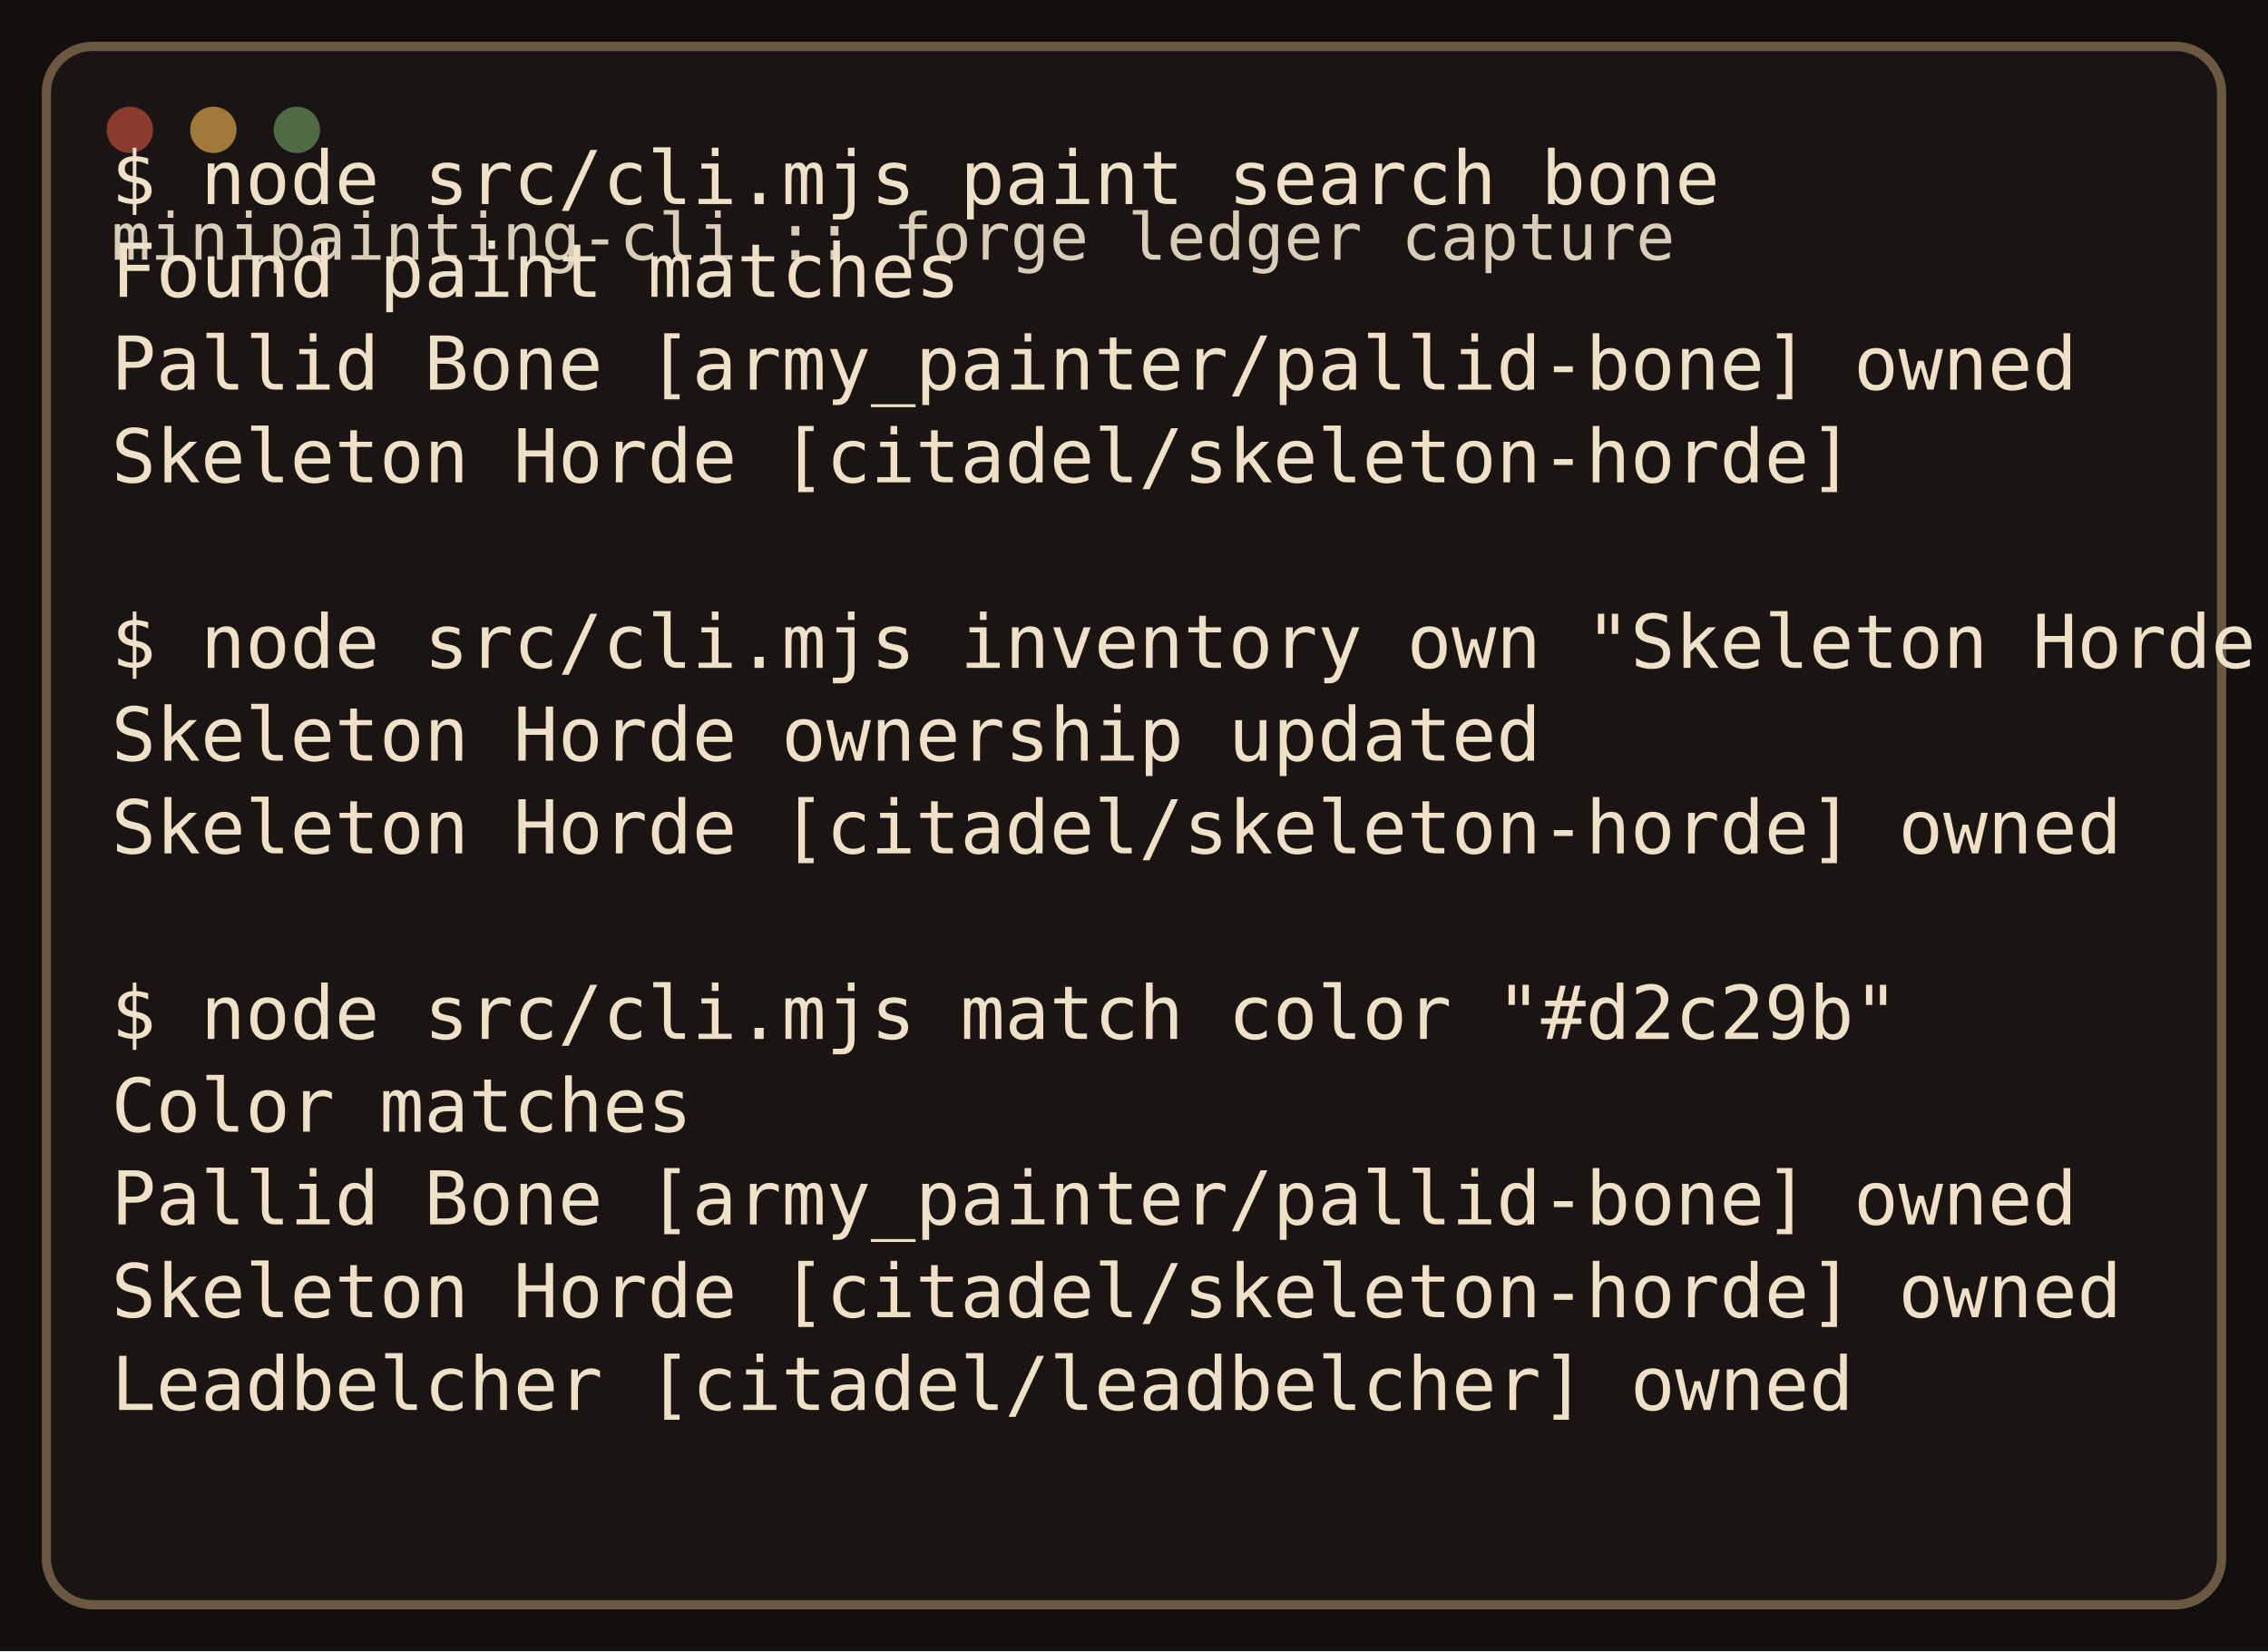
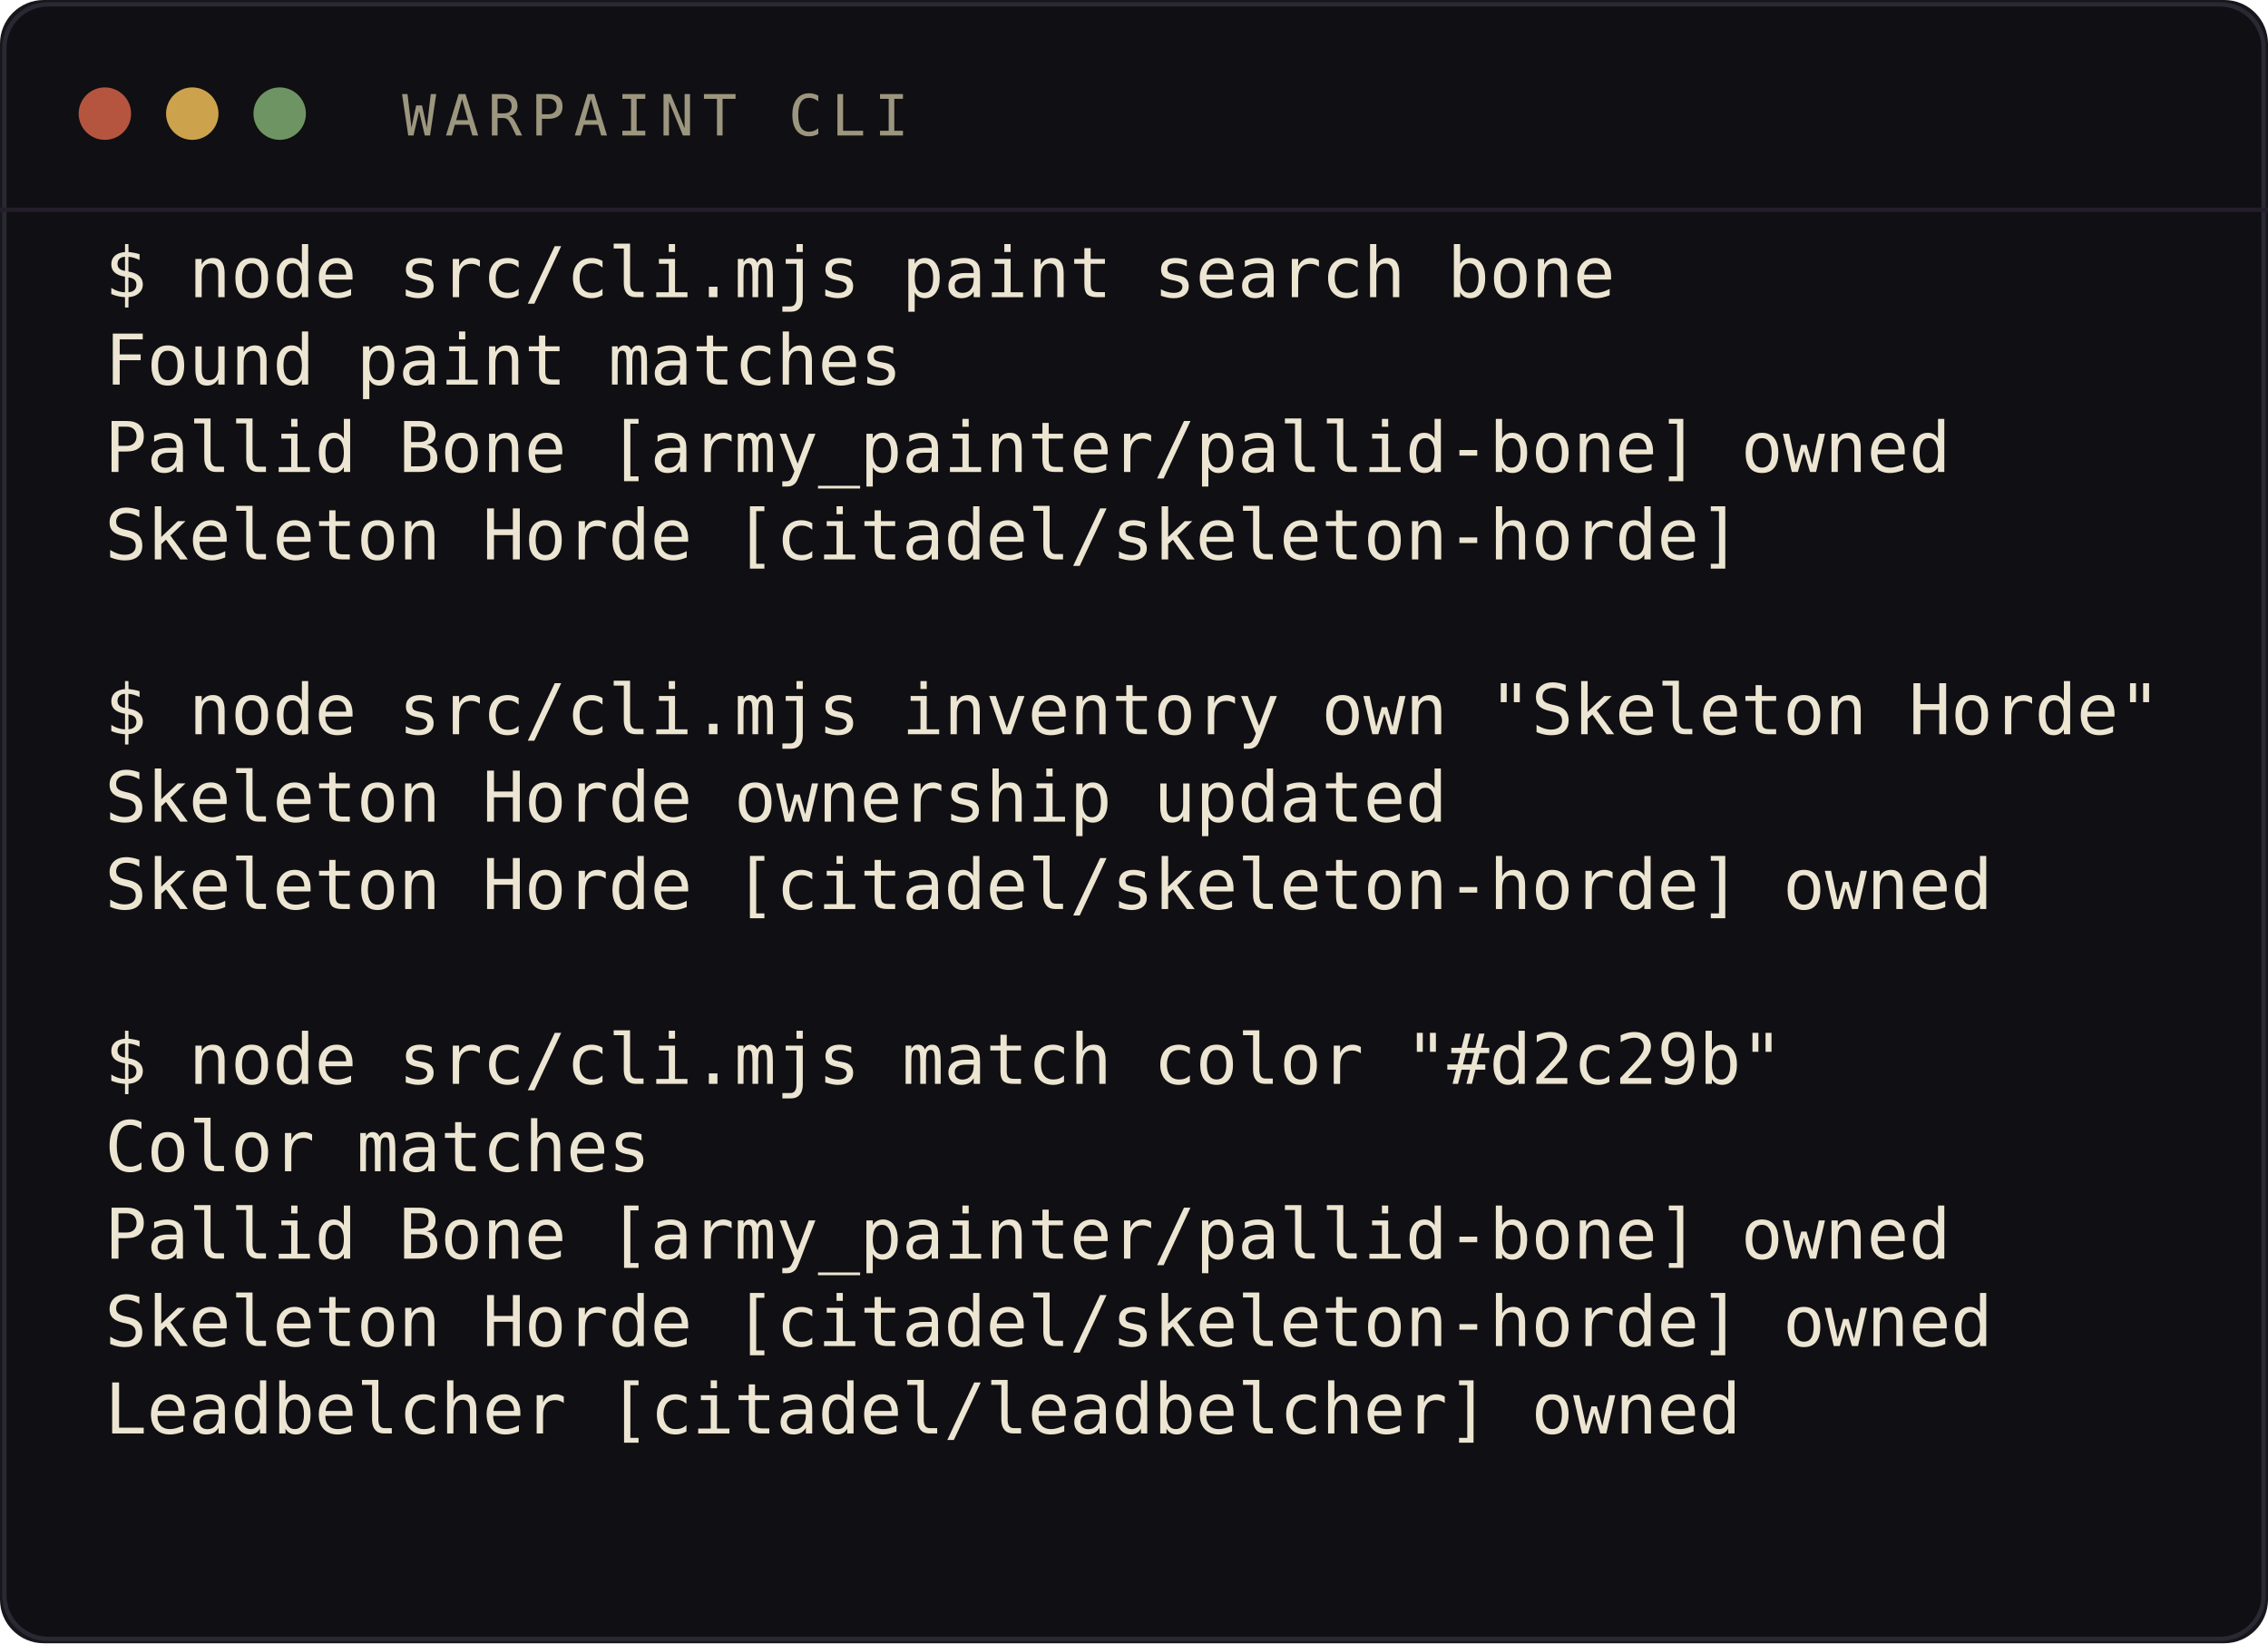
- <svg xmlns="http://www.w3.org/2000/svg" width="489" height="356" viewBox="0 0 489 356">
-   <rect width="100%" height="100%" fill="#120f0d" />
-   <rect x="10" y="10" width="469" height="336" rx="10" fill="#1a1512" stroke="#6a5842" stroke-width="2" />
-   <circle cx="28" cy="28" r="5" fill="#8a3b2e" />
-   <circle cx="46" cy="28" r="5" fill="#a17a39" />
-   <circle cx="64" cy="28" r="5" fill="#4f6b45" />
-   <text x="24" y="56" fill="#d9ccb8" font-family="Menlo, Consolas, monospace" font-size="14">minipainting-cli :: forge ledger capture</text>
-   <g fill="#efe0c8" font-family="Menlo, Consolas, monospace" font-size="16" xml:space="preserve">
-     <text x="24" y="44">$ node src/cli.mjs paint search bone</text>
-     <text x="24" y="64">Found paint matches</text>
-     <text x="24" y="84">Pallid Bone [army_painter/pallid-bone] owned</text>
-     <text x="24" y="104">Skeleton Horde [citadel/skeleton-horde]</text>
-     <text x="24" y="124" />
-     <text x="24" y="144">$ node src/cli.mjs inventory own "Skeleton Horde"</text>
-     <text x="24" y="164">Skeleton Horde ownership updated</text>
-     <text x="24" y="184">Skeleton Horde [citadel/skeleton-horde] owned</text>
-     <text x="24" y="204" />
-     <text x="24" y="224">$ node src/cli.mjs match color "#d2c29b"</text>
-     <text x="24" y="244">Color matches</text>
-     <text x="24" y="264">Pallid Bone [army_painter/pallid-bone] owned</text>
-     <text x="24" y="284">Skeleton Horde [citadel/skeleton-horde] owned</text>
-     <text x="24" y="304">Leadbelcher [citadel/leadbelcher] owned</text>
+ <svg xmlns="http://www.w3.org/2000/svg" width="519" height="376" viewBox="0 0 519 376" font-family="ui-monospace, Menlo, Consolas, monospace" font-size="16">
+   <rect width="100%" height="100%" rx="10" fill="#17161b" />
+   <rect x="1" y="1" width="517" height="374" rx="10" fill="#100f13" stroke="#2a2833" stroke-width="1" />
+   <circle cx="24" cy="26" r="6" fill="#b6553f" />
+   <circle cx="44" cy="26" r="6" fill="#cca24c" />
+   <circle cx="64" cy="26" r="6" fill="#6f9463" />
+   <text x="92" y="31" fill="#9d967f" font-size="13" style="letter-spacing:2px">WARPAINT CLI</text>
+   <line x1="0" y1="48" x2="519" y2="48" stroke="#221f2a" stroke-width="1" />
+   <g xml:space="preserve">
+     <text x="28.8" y="68" text-anchor="middle" fill="#ece5d2">$</text>
+     <text x="48.0" y="68" text-anchor="middle" fill="#ece5d2">n</text>
+     <text x="57.6" y="68" text-anchor="middle" fill="#ece5d2">o</text>
+     <text x="67.2" y="68" text-anchor="middle" fill="#ece5d2">d</text>
+     <text x="76.8" y="68" text-anchor="middle" fill="#ece5d2">e</text>
+     <text x="96.0" y="68" text-anchor="middle" fill="#ece5d2">s</text>
+     <text x="105.6" y="68" text-anchor="middle" fill="#ece5d2">r</text>
+     <text x="115.2" y="68" text-anchor="middle" fill="#ece5d2">c</text>
+     <text x="124.8" y="68" text-anchor="middle" fill="#ece5d2">/</text>
+     <text x="134.4" y="68" text-anchor="middle" fill="#ece5d2">c</text>
+     <text x="144.0" y="68" text-anchor="middle" fill="#ece5d2">l</text>
+     <text x="153.6" y="68" text-anchor="middle" fill="#ece5d2">i</text>
+     <text x="163.2" y="68" text-anchor="middle" fill="#ece5d2">.</text>
+     <text x="172.8" y="68" text-anchor="middle" fill="#ece5d2">m</text>
+     <text x="182.4" y="68" text-anchor="middle" fill="#ece5d2">j</text>
+     <text x="192.0" y="68" text-anchor="middle" fill="#ece5d2">s</text>
+     <text x="211.2" y="68" text-anchor="middle" fill="#ece5d2">p</text>
+     <text x="220.8" y="68" text-anchor="middle" fill="#ece5d2">a</text>
+     <text x="230.4" y="68" text-anchor="middle" fill="#ece5d2">i</text>
+     <text x="240.0" y="68" text-anchor="middle" fill="#ece5d2">n</text>
+     <text x="249.6" y="68" text-anchor="middle" fill="#ece5d2">t</text>
+     <text x="268.8" y="68" text-anchor="middle" fill="#ece5d2">s</text>
+     <text x="278.4" y="68" text-anchor="middle" fill="#ece5d2">e</text>
+     <text x="288.0" y="68" text-anchor="middle" fill="#ece5d2">a</text>
+     <text x="297.6" y="68" text-anchor="middle" fill="#ece5d2">r</text>
+     <text x="307.2" y="68" text-anchor="middle" fill="#ece5d2">c</text>
+     <text x="316.8" y="68" text-anchor="middle" fill="#ece5d2">h</text>
+     <text x="336.0" y="68" text-anchor="middle" fill="#ece5d2">b</text>
+     <text x="345.6" y="68" text-anchor="middle" fill="#ece5d2">o</text>
+     <text x="355.2" y="68" text-anchor="middle" fill="#ece5d2">n</text>
+     <text x="364.8" y="68" text-anchor="middle" fill="#ece5d2">e</text>
+     <text x="28.8" y="88" text-anchor="middle" fill="#ece5d2">F</text>
+     <text x="38.4" y="88" text-anchor="middle" fill="#ece5d2">o</text>
+     <text x="48.0" y="88" text-anchor="middle" fill="#ece5d2">u</text>
+     <text x="57.6" y="88" text-anchor="middle" fill="#ece5d2">n</text>
+     <text x="67.2" y="88" text-anchor="middle" fill="#ece5d2">d</text>
+     <text x="86.4" y="88" text-anchor="middle" fill="#ece5d2">p</text>
+     <text x="96.0" y="88" text-anchor="middle" fill="#ece5d2">a</text>
+     <text x="105.6" y="88" text-anchor="middle" fill="#ece5d2">i</text>
+     <text x="115.2" y="88" text-anchor="middle" fill="#ece5d2">n</text>
+     <text x="124.8" y="88" text-anchor="middle" fill="#ece5d2">t</text>
+     <text x="144.0" y="88" text-anchor="middle" fill="#ece5d2">m</text>
+     <text x="153.6" y="88" text-anchor="middle" fill="#ece5d2">a</text>
+     <text x="163.2" y="88" text-anchor="middle" fill="#ece5d2">t</text>
+     <text x="172.8" y="88" text-anchor="middle" fill="#ece5d2">c</text>
+     <text x="182.4" y="88" text-anchor="middle" fill="#ece5d2">h</text>
+     <text x="192.0" y="88" text-anchor="middle" fill="#ece5d2">e</text>
+     <text x="201.6" y="88" text-anchor="middle" fill="#ece5d2">s</text>
+     <text x="28.8" y="108" text-anchor="middle" fill="#ece5d2">P</text>
+     <text x="38.4" y="108" text-anchor="middle" fill="#ece5d2">a</text>
+     <text x="48.0" y="108" text-anchor="middle" fill="#ece5d2">l</text>
+     <text x="57.6" y="108" text-anchor="middle" fill="#ece5d2">l</text>
+     <text x="67.2" y="108" text-anchor="middle" fill="#ece5d2">i</text>
+     <text x="76.8" y="108" text-anchor="middle" fill="#ece5d2">d</text>
+     <text x="96.0" y="108" text-anchor="middle" fill="#ece5d2">B</text>
+     <text x="105.6" y="108" text-anchor="middle" fill="#ece5d2">o</text>
+     <text x="115.2" y="108" text-anchor="middle" fill="#ece5d2">n</text>
+     <text x="124.8" y="108" text-anchor="middle" fill="#ece5d2">e</text>
+     <text x="144.0" y="108" text-anchor="middle" fill="#ece5d2">[</text>
+     <text x="153.6" y="108" text-anchor="middle" fill="#ece5d2">a</text>
+     <text x="163.2" y="108" text-anchor="middle" fill="#ece5d2">r</text>
+     <text x="172.8" y="108" text-anchor="middle" fill="#ece5d2">m</text>
+     <text x="182.4" y="108" text-anchor="middle" fill="#ece5d2">y</text>
+     <text x="192.0" y="108" text-anchor="middle" fill="#ece5d2">_</text>
+     <text x="201.6" y="108" text-anchor="middle" fill="#ece5d2">p</text>
+     <text x="211.2" y="108" text-anchor="middle" fill="#ece5d2">a</text>
+     <text x="220.8" y="108" text-anchor="middle" fill="#ece5d2">i</text>
+     <text x="230.4" y="108" text-anchor="middle" fill="#ece5d2">n</text>
+     <text x="240.0" y="108" text-anchor="middle" fill="#ece5d2">t</text>
+     <text x="249.6" y="108" text-anchor="middle" fill="#ece5d2">e</text>
+     <text x="259.2" y="108" text-anchor="middle" fill="#ece5d2">r</text>
+     <text x="268.8" y="108" text-anchor="middle" fill="#ece5d2">/</text>
+     <text x="278.4" y="108" text-anchor="middle" fill="#ece5d2">p</text>
+     <text x="288.0" y="108" text-anchor="middle" fill="#ece5d2">a</text>
+     <text x="297.6" y="108" text-anchor="middle" fill="#ece5d2">l</text>
+     <text x="307.2" y="108" text-anchor="middle" fill="#ece5d2">l</text>
+     <text x="316.8" y="108" text-anchor="middle" fill="#ece5d2">i</text>
+     <text x="326.4" y="108" text-anchor="middle" fill="#ece5d2">d</text>
+     <text x="336.0" y="108" text-anchor="middle" fill="#ece5d2">-</text>
+     <text x="345.6" y="108" text-anchor="middle" fill="#ece5d2">b</text>
+     <text x="355.2" y="108" text-anchor="middle" fill="#ece5d2">o</text>
+     <text x="364.8" y="108" text-anchor="middle" fill="#ece5d2">n</text>
+     <text x="374.4" y="108" text-anchor="middle" fill="#ece5d2">e</text>
+     <text x="384.0" y="108" text-anchor="middle" fill="#ece5d2">]</text>
+     <text x="403.2" y="108" text-anchor="middle" fill="#ece5d2">o</text>
+     <text x="412.8" y="108" text-anchor="middle" fill="#ece5d2">w</text>
+     <text x="422.4" y="108" text-anchor="middle" fill="#ece5d2">n</text>
+     <text x="432.0" y="108" text-anchor="middle" fill="#ece5d2">e</text>
+     <text x="441.6" y="108" text-anchor="middle" fill="#ece5d2">d</text>
+     <text x="28.8" y="128" text-anchor="middle" fill="#ece5d2">S</text>
+     <text x="38.4" y="128" text-anchor="middle" fill="#ece5d2">k</text>
+     <text x="48.0" y="128" text-anchor="middle" fill="#ece5d2">e</text>
+     <text x="57.6" y="128" text-anchor="middle" fill="#ece5d2">l</text>
+     <text x="67.2" y="128" text-anchor="middle" fill="#ece5d2">e</text>
+     <text x="76.8" y="128" text-anchor="middle" fill="#ece5d2">t</text>
+     <text x="86.4" y="128" text-anchor="middle" fill="#ece5d2">o</text>
+     <text x="96.0" y="128" text-anchor="middle" fill="#ece5d2">n</text>
+     <text x="115.2" y="128" text-anchor="middle" fill="#ece5d2">H</text>
+     <text x="124.8" y="128" text-anchor="middle" fill="#ece5d2">o</text>
+     <text x="134.4" y="128" text-anchor="middle" fill="#ece5d2">r</text>
+     <text x="144.0" y="128" text-anchor="middle" fill="#ece5d2">d</text>
+     <text x="153.6" y="128" text-anchor="middle" fill="#ece5d2">e</text>
+     <text x="172.8" y="128" text-anchor="middle" fill="#ece5d2">[</text>
+     <text x="182.4" y="128" text-anchor="middle" fill="#ece5d2">c</text>
+     <text x="192.0" y="128" text-anchor="middle" fill="#ece5d2">i</text>
+     <text x="201.6" y="128" text-anchor="middle" fill="#ece5d2">t</text>
+     <text x="211.2" y="128" text-anchor="middle" fill="#ece5d2">a</text>
+     <text x="220.8" y="128" text-anchor="middle" fill="#ece5d2">d</text>
+     <text x="230.4" y="128" text-anchor="middle" fill="#ece5d2">e</text>
+     <text x="240.0" y="128" text-anchor="middle" fill="#ece5d2">l</text>
+     <text x="249.6" y="128" text-anchor="middle" fill="#ece5d2">/</text>
+     <text x="259.2" y="128" text-anchor="middle" fill="#ece5d2">s</text>
+     <text x="268.8" y="128" text-anchor="middle" fill="#ece5d2">k</text>
+     <text x="278.4" y="128" text-anchor="middle" fill="#ece5d2">e</text>
+     <text x="288.0" y="128" text-anchor="middle" fill="#ece5d2">l</text>
+     <text x="297.6" y="128" text-anchor="middle" fill="#ece5d2">e</text>
+     <text x="307.2" y="128" text-anchor="middle" fill="#ece5d2">t</text>
+     <text x="316.8" y="128" text-anchor="middle" fill="#ece5d2">o</text>
+     <text x="326.4" y="128" text-anchor="middle" fill="#ece5d2">n</text>
+     <text x="336.0" y="128" text-anchor="middle" fill="#ece5d2">-</text>
+     <text x="345.6" y="128" text-anchor="middle" fill="#ece5d2">h</text>
+     <text x="355.2" y="128" text-anchor="middle" fill="#ece5d2">o</text>
+     <text x="364.8" y="128" text-anchor="middle" fill="#ece5d2">r</text>
+     <text x="374.4" y="128" text-anchor="middle" fill="#ece5d2">d</text>
+     <text x="384.0" y="128" text-anchor="middle" fill="#ece5d2">e</text>
+     <text x="393.6" y="128" text-anchor="middle" fill="#ece5d2">]</text>
+     <text x="28.8" y="168" text-anchor="middle" fill="#ece5d2">$</text>
+     <text x="48.0" y="168" text-anchor="middle" fill="#ece5d2">n</text>
+     <text x="57.6" y="168" text-anchor="middle" fill="#ece5d2">o</text>
+     <text x="67.2" y="168" text-anchor="middle" fill="#ece5d2">d</text>
+     <text x="76.8" y="168" text-anchor="middle" fill="#ece5d2">e</text>
+     <text x="96.0" y="168" text-anchor="middle" fill="#ece5d2">s</text>
+     <text x="105.6" y="168" text-anchor="middle" fill="#ece5d2">r</text>
+     <text x="115.2" y="168" text-anchor="middle" fill="#ece5d2">c</text>
+     <text x="124.8" y="168" text-anchor="middle" fill="#ece5d2">/</text>
+     <text x="134.4" y="168" text-anchor="middle" fill="#ece5d2">c</text>
+     <text x="144.0" y="168" text-anchor="middle" fill="#ece5d2">l</text>
+     <text x="153.6" y="168" text-anchor="middle" fill="#ece5d2">i</text>
+     <text x="163.2" y="168" text-anchor="middle" fill="#ece5d2">.</text>
+     <text x="172.8" y="168" text-anchor="middle" fill="#ece5d2">m</text>
+     <text x="182.4" y="168" text-anchor="middle" fill="#ece5d2">j</text>
+     <text x="192.0" y="168" text-anchor="middle" fill="#ece5d2">s</text>
+     <text x="211.2" y="168" text-anchor="middle" fill="#ece5d2">i</text>
+     <text x="220.8" y="168" text-anchor="middle" fill="#ece5d2">n</text>
+     <text x="230.4" y="168" text-anchor="middle" fill="#ece5d2">v</text>
+     <text x="240.0" y="168" text-anchor="middle" fill="#ece5d2">e</text>
+     <text x="249.6" y="168" text-anchor="middle" fill="#ece5d2">n</text>
+     <text x="259.2" y="168" text-anchor="middle" fill="#ece5d2">t</text>
+     <text x="268.8" y="168" text-anchor="middle" fill="#ece5d2">o</text>
+     <text x="278.4" y="168" text-anchor="middle" fill="#ece5d2">r</text>
+     <text x="288.0" y="168" text-anchor="middle" fill="#ece5d2">y</text>
+     <text x="307.2" y="168" text-anchor="middle" fill="#ece5d2">o</text>
+     <text x="316.8" y="168" text-anchor="middle" fill="#ece5d2">w</text>
+     <text x="326.4" y="168" text-anchor="middle" fill="#ece5d2">n</text>
+     <text x="345.6" y="168" text-anchor="middle" fill="#ece5d2">"</text>
+     <text x="355.2" y="168" text-anchor="middle" fill="#ece5d2">S</text>
+     <text x="364.8" y="168" text-anchor="middle" fill="#ece5d2">k</text>
+     <text x="374.4" y="168" text-anchor="middle" fill="#ece5d2">e</text>
+     <text x="384.0" y="168" text-anchor="middle" fill="#ece5d2">l</text>
+     <text x="393.6" y="168" text-anchor="middle" fill="#ece5d2">e</text>
+     <text x="403.2" y="168" text-anchor="middle" fill="#ece5d2">t</text>
+     <text x="412.8" y="168" text-anchor="middle" fill="#ece5d2">o</text>
+     <text x="422.4" y="168" text-anchor="middle" fill="#ece5d2">n</text>
+     <text x="441.6" y="168" text-anchor="middle" fill="#ece5d2">H</text>
+     <text x="451.2" y="168" text-anchor="middle" fill="#ece5d2">o</text>
+     <text x="460.8" y="168" text-anchor="middle" fill="#ece5d2">r</text>
+     <text x="470.4" y="168" text-anchor="middle" fill="#ece5d2">d</text>
+     <text x="480.0" y="168" text-anchor="middle" fill="#ece5d2">e</text>
+     <text x="489.6" y="168" text-anchor="middle" fill="#ece5d2">"</text>
+     <text x="28.8" y="188" text-anchor="middle" fill="#ece5d2">S</text>
+     <text x="38.4" y="188" text-anchor="middle" fill="#ece5d2">k</text>
+     <text x="48.0" y="188" text-anchor="middle" fill="#ece5d2">e</text>
+     <text x="57.6" y="188" text-anchor="middle" fill="#ece5d2">l</text>
+     <text x="67.2" y="188" text-anchor="middle" fill="#ece5d2">e</text>
+     <text x="76.8" y="188" text-anchor="middle" fill="#ece5d2">t</text>
+     <text x="86.4" y="188" text-anchor="middle" fill="#ece5d2">o</text>
+     <text x="96.0" y="188" text-anchor="middle" fill="#ece5d2">n</text>
+     <text x="115.2" y="188" text-anchor="middle" fill="#ece5d2">H</text>
+     <text x="124.8" y="188" text-anchor="middle" fill="#ece5d2">o</text>
+     <text x="134.4" y="188" text-anchor="middle" fill="#ece5d2">r</text>
+     <text x="144.0" y="188" text-anchor="middle" fill="#ece5d2">d</text>
+     <text x="153.6" y="188" text-anchor="middle" fill="#ece5d2">e</text>
+     <text x="172.8" y="188" text-anchor="middle" fill="#ece5d2">o</text>
+     <text x="182.4" y="188" text-anchor="middle" fill="#ece5d2">w</text>
+     <text x="192.0" y="188" text-anchor="middle" fill="#ece5d2">n</text>
+     <text x="201.6" y="188" text-anchor="middle" fill="#ece5d2">e</text>
+     <text x="211.2" y="188" text-anchor="middle" fill="#ece5d2">r</text>
+     <text x="220.8" y="188" text-anchor="middle" fill="#ece5d2">s</text>
+     <text x="230.4" y="188" text-anchor="middle" fill="#ece5d2">h</text>
+     <text x="240.0" y="188" text-anchor="middle" fill="#ece5d2">i</text>
+     <text x="249.6" y="188" text-anchor="middle" fill="#ece5d2">p</text>
+     <text x="268.8" y="188" text-anchor="middle" fill="#ece5d2">u</text>
+     <text x="278.4" y="188" text-anchor="middle" fill="#ece5d2">p</text>
+     <text x="288.0" y="188" text-anchor="middle" fill="#ece5d2">d</text>
+     <text x="297.6" y="188" text-anchor="middle" fill="#ece5d2">a</text>
+     <text x="307.2" y="188" text-anchor="middle" fill="#ece5d2">t</text>
+     <text x="316.8" y="188" text-anchor="middle" fill="#ece5d2">e</text>
+     <text x="326.4" y="188" text-anchor="middle" fill="#ece5d2">d</text>
+     <text x="28.8" y="208" text-anchor="middle" fill="#ece5d2">S</text>
+     <text x="38.4" y="208" text-anchor="middle" fill="#ece5d2">k</text>
+     <text x="48.0" y="208" text-anchor="middle" fill="#ece5d2">e</text>
+     <text x="57.6" y="208" text-anchor="middle" fill="#ece5d2">l</text>
+     <text x="67.2" y="208" text-anchor="middle" fill="#ece5d2">e</text>
+     <text x="76.8" y="208" text-anchor="middle" fill="#ece5d2">t</text>
+     <text x="86.4" y="208" text-anchor="middle" fill="#ece5d2">o</text>
+     <text x="96.0" y="208" text-anchor="middle" fill="#ece5d2">n</text>
+     <text x="115.2" y="208" text-anchor="middle" fill="#ece5d2">H</text>
+     <text x="124.8" y="208" text-anchor="middle" fill="#ece5d2">o</text>
+     <text x="134.4" y="208" text-anchor="middle" fill="#ece5d2">r</text>
+     <text x="144.0" y="208" text-anchor="middle" fill="#ece5d2">d</text>
+     <text x="153.6" y="208" text-anchor="middle" fill="#ece5d2">e</text>
+     <text x="172.8" y="208" text-anchor="middle" fill="#ece5d2">[</text>
+     <text x="182.4" y="208" text-anchor="middle" fill="#ece5d2">c</text>
+     <text x="192.0" y="208" text-anchor="middle" fill="#ece5d2">i</text>
+     <text x="201.6" y="208" text-anchor="middle" fill="#ece5d2">t</text>
+     <text x="211.2" y="208" text-anchor="middle" fill="#ece5d2">a</text>
+     <text x="220.8" y="208" text-anchor="middle" fill="#ece5d2">d</text>
+     <text x="230.4" y="208" text-anchor="middle" fill="#ece5d2">e</text>
+     <text x="240.0" y="208" text-anchor="middle" fill="#ece5d2">l</text>
+     <text x="249.6" y="208" text-anchor="middle" fill="#ece5d2">/</text>
+     <text x="259.2" y="208" text-anchor="middle" fill="#ece5d2">s</text>
+     <text x="268.8" y="208" text-anchor="middle" fill="#ece5d2">k</text>
+     <text x="278.4" y="208" text-anchor="middle" fill="#ece5d2">e</text>
+     <text x="288.0" y="208" text-anchor="middle" fill="#ece5d2">l</text>
+     <text x="297.6" y="208" text-anchor="middle" fill="#ece5d2">e</text>
+     <text x="307.2" y="208" text-anchor="middle" fill="#ece5d2">t</text>
+     <text x="316.8" y="208" text-anchor="middle" fill="#ece5d2">o</text>
+     <text x="326.4" y="208" text-anchor="middle" fill="#ece5d2">n</text>
+     <text x="336.0" y="208" text-anchor="middle" fill="#ece5d2">-</text>
+     <text x="345.6" y="208" text-anchor="middle" fill="#ece5d2">h</text>
+     <text x="355.2" y="208" text-anchor="middle" fill="#ece5d2">o</text>
+     <text x="364.8" y="208" text-anchor="middle" fill="#ece5d2">r</text>
+     <text x="374.4" y="208" text-anchor="middle" fill="#ece5d2">d</text>
+     <text x="384.0" y="208" text-anchor="middle" fill="#ece5d2">e</text>
+     <text x="393.6" y="208" text-anchor="middle" fill="#ece5d2">]</text>
+     <text x="412.8" y="208" text-anchor="middle" fill="#ece5d2">o</text>
+     <text x="422.4" y="208" text-anchor="middle" fill="#ece5d2">w</text>
+     <text x="432.0" y="208" text-anchor="middle" fill="#ece5d2">n</text>
+     <text x="441.6" y="208" text-anchor="middle" fill="#ece5d2">e</text>
+     <text x="451.2" y="208" text-anchor="middle" fill="#ece5d2">d</text>
+     <text x="28.8" y="248" text-anchor="middle" fill="#ece5d2">$</text>
+     <text x="48.0" y="248" text-anchor="middle" fill="#ece5d2">n</text>
+     <text x="57.6" y="248" text-anchor="middle" fill="#ece5d2">o</text>
+     <text x="67.2" y="248" text-anchor="middle" fill="#ece5d2">d</text>
+     <text x="76.8" y="248" text-anchor="middle" fill="#ece5d2">e</text>
+     <text x="96.0" y="248" text-anchor="middle" fill="#ece5d2">s</text>
+     <text x="105.6" y="248" text-anchor="middle" fill="#ece5d2">r</text>
+     <text x="115.2" y="248" text-anchor="middle" fill="#ece5d2">c</text>
+     <text x="124.8" y="248" text-anchor="middle" fill="#ece5d2">/</text>
+     <text x="134.4" y="248" text-anchor="middle" fill="#ece5d2">c</text>
+     <text x="144.0" y="248" text-anchor="middle" fill="#ece5d2">l</text>
+     <text x="153.6" y="248" text-anchor="middle" fill="#ece5d2">i</text>
+     <text x="163.2" y="248" text-anchor="middle" fill="#ece5d2">.</text>
+     <text x="172.8" y="248" text-anchor="middle" fill="#ece5d2">m</text>
+     <text x="182.4" y="248" text-anchor="middle" fill="#ece5d2">j</text>
+     <text x="192.0" y="248" text-anchor="middle" fill="#ece5d2">s</text>
+     <text x="211.2" y="248" text-anchor="middle" fill="#ece5d2">m</text>
+     <text x="220.8" y="248" text-anchor="middle" fill="#ece5d2">a</text>
+     <text x="230.4" y="248" text-anchor="middle" fill="#ece5d2">t</text>
+     <text x="240.0" y="248" text-anchor="middle" fill="#ece5d2">c</text>
+     <text x="249.6" y="248" text-anchor="middle" fill="#ece5d2">h</text>
+     <text x="268.8" y="248" text-anchor="middle" fill="#ece5d2">c</text>
+     <text x="278.4" y="248" text-anchor="middle" fill="#ece5d2">o</text>
+     <text x="288.0" y="248" text-anchor="middle" fill="#ece5d2">l</text>
+     <text x="297.6" y="248" text-anchor="middle" fill="#ece5d2">o</text>
+     <text x="307.2" y="248" text-anchor="middle" fill="#ece5d2">r</text>
+     <text x="326.4" y="248" text-anchor="middle" fill="#ece5d2">"</text>
+     <text x="336.0" y="248" text-anchor="middle" fill="#ece5d2">#</text>
+     <text x="345.6" y="248" text-anchor="middle" fill="#ece5d2">d</text>
+     <text x="355.2" y="248" text-anchor="middle" fill="#ece5d2">2</text>
+     <text x="364.8" y="248" text-anchor="middle" fill="#ece5d2">c</text>
+     <text x="374.4" y="248" text-anchor="middle" fill="#ece5d2">2</text>
+     <text x="384.0" y="248" text-anchor="middle" fill="#ece5d2">9</text>
+     <text x="393.6" y="248" text-anchor="middle" fill="#ece5d2">b</text>
+     <text x="403.2" y="248" text-anchor="middle" fill="#ece5d2">"</text>
+     <text x="28.8" y="268" text-anchor="middle" fill="#ece5d2">C</text>
+     <text x="38.4" y="268" text-anchor="middle" fill="#ece5d2">o</text>
+     <text x="48.0" y="268" text-anchor="middle" fill="#ece5d2">l</text>
+     <text x="57.6" y="268" text-anchor="middle" fill="#ece5d2">o</text>
+     <text x="67.2" y="268" text-anchor="middle" fill="#ece5d2">r</text>
+     <text x="86.4" y="268" text-anchor="middle" fill="#ece5d2">m</text>
+     <text x="96.0" y="268" text-anchor="middle" fill="#ece5d2">a</text>
+     <text x="105.6" y="268" text-anchor="middle" fill="#ece5d2">t</text>
+     <text x="115.2" y="268" text-anchor="middle" fill="#ece5d2">c</text>
+     <text x="124.8" y="268" text-anchor="middle" fill="#ece5d2">h</text>
+     <text x="134.4" y="268" text-anchor="middle" fill="#ece5d2">e</text>
+     <text x="144.0" y="268" text-anchor="middle" fill="#ece5d2">s</text>
+     <text x="28.8" y="288" text-anchor="middle" fill="#ece5d2">P</text>
+     <text x="38.4" y="288" text-anchor="middle" fill="#ece5d2">a</text>
+     <text x="48.0" y="288" text-anchor="middle" fill="#ece5d2">l</text>
+     <text x="57.6" y="288" text-anchor="middle" fill="#ece5d2">l</text>
+     <text x="67.2" y="288" text-anchor="middle" fill="#ece5d2">i</text>
+     <text x="76.8" y="288" text-anchor="middle" fill="#ece5d2">d</text>
+     <text x="96.0" y="288" text-anchor="middle" fill="#ece5d2">B</text>
+     <text x="105.6" y="288" text-anchor="middle" fill="#ece5d2">o</text>
+     <text x="115.2" y="288" text-anchor="middle" fill="#ece5d2">n</text>
+     <text x="124.8" y="288" text-anchor="middle" fill="#ece5d2">e</text>
+     <text x="144.0" y="288" text-anchor="middle" fill="#ece5d2">[</text>
+     <text x="153.6" y="288" text-anchor="middle" fill="#ece5d2">a</text>
+     <text x="163.2" y="288" text-anchor="middle" fill="#ece5d2">r</text>
+     <text x="172.8" y="288" text-anchor="middle" fill="#ece5d2">m</text>
+     <text x="182.4" y="288" text-anchor="middle" fill="#ece5d2">y</text>
+     <text x="192.0" y="288" text-anchor="middle" fill="#ece5d2">_</text>
+     <text x="201.6" y="288" text-anchor="middle" fill="#ece5d2">p</text>
+     <text x="211.2" y="288" text-anchor="middle" fill="#ece5d2">a</text>
+     <text x="220.8" y="288" text-anchor="middle" fill="#ece5d2">i</text>
+     <text x="230.4" y="288" text-anchor="middle" fill="#ece5d2">n</text>
+     <text x="240.0" y="288" text-anchor="middle" fill="#ece5d2">t</text>
+     <text x="249.6" y="288" text-anchor="middle" fill="#ece5d2">e</text>
+     <text x="259.2" y="288" text-anchor="middle" fill="#ece5d2">r</text>
+     <text x="268.8" y="288" text-anchor="middle" fill="#ece5d2">/</text>
+     <text x="278.4" y="288" text-anchor="middle" fill="#ece5d2">p</text>
+     <text x="288.0" y="288" text-anchor="middle" fill="#ece5d2">a</text>
+     <text x="297.6" y="288" text-anchor="middle" fill="#ece5d2">l</text>
+     <text x="307.2" y="288" text-anchor="middle" fill="#ece5d2">l</text>
+     <text x="316.8" y="288" text-anchor="middle" fill="#ece5d2">i</text>
+     <text x="326.4" y="288" text-anchor="middle" fill="#ece5d2">d</text>
+     <text x="336.0" y="288" text-anchor="middle" fill="#ece5d2">-</text>
+     <text x="345.6" y="288" text-anchor="middle" fill="#ece5d2">b</text>
+     <text x="355.2" y="288" text-anchor="middle" fill="#ece5d2">o</text>
+     <text x="364.8" y="288" text-anchor="middle" fill="#ece5d2">n</text>
+     <text x="374.4" y="288" text-anchor="middle" fill="#ece5d2">e</text>
+     <text x="384.0" y="288" text-anchor="middle" fill="#ece5d2">]</text>
+     <text x="403.2" y="288" text-anchor="middle" fill="#ece5d2">o</text>
+     <text x="412.8" y="288" text-anchor="middle" fill="#ece5d2">w</text>
+     <text x="422.4" y="288" text-anchor="middle" fill="#ece5d2">n</text>
+     <text x="432.0" y="288" text-anchor="middle" fill="#ece5d2">e</text>
+     <text x="441.6" y="288" text-anchor="middle" fill="#ece5d2">d</text>
+     <text x="28.8" y="308" text-anchor="middle" fill="#ece5d2">S</text>
+     <text x="38.4" y="308" text-anchor="middle" fill="#ece5d2">k</text>
+     <text x="48.0" y="308" text-anchor="middle" fill="#ece5d2">e</text>
+     <text x="57.6" y="308" text-anchor="middle" fill="#ece5d2">l</text>
+     <text x="67.2" y="308" text-anchor="middle" fill="#ece5d2">e</text>
+     <text x="76.8" y="308" text-anchor="middle" fill="#ece5d2">t</text>
+     <text x="86.4" y="308" text-anchor="middle" fill="#ece5d2">o</text>
+     <text x="96.0" y="308" text-anchor="middle" fill="#ece5d2">n</text>
+     <text x="115.2" y="308" text-anchor="middle" fill="#ece5d2">H</text>
+     <text x="124.8" y="308" text-anchor="middle" fill="#ece5d2">o</text>
+     <text x="134.4" y="308" text-anchor="middle" fill="#ece5d2">r</text>
+     <text x="144.0" y="308" text-anchor="middle" fill="#ece5d2">d</text>
+     <text x="153.6" y="308" text-anchor="middle" fill="#ece5d2">e</text>
+     <text x="172.8" y="308" text-anchor="middle" fill="#ece5d2">[</text>
+     <text x="182.4" y="308" text-anchor="middle" fill="#ece5d2">c</text>
+     <text x="192.0" y="308" text-anchor="middle" fill="#ece5d2">i</text>
+     <text x="201.6" y="308" text-anchor="middle" fill="#ece5d2">t</text>
+     <text x="211.2" y="308" text-anchor="middle" fill="#ece5d2">a</text>
+     <text x="220.8" y="308" text-anchor="middle" fill="#ece5d2">d</text>
+     <text x="230.4" y="308" text-anchor="middle" fill="#ece5d2">e</text>
+     <text x="240.0" y="308" text-anchor="middle" fill="#ece5d2">l</text>
+     <text x="249.6" y="308" text-anchor="middle" fill="#ece5d2">/</text>
+     <text x="259.2" y="308" text-anchor="middle" fill="#ece5d2">s</text>
+     <text x="268.8" y="308" text-anchor="middle" fill="#ece5d2">k</text>
+     <text x="278.4" y="308" text-anchor="middle" fill="#ece5d2">e</text>
+     <text x="288.0" y="308" text-anchor="middle" fill="#ece5d2">l</text>
+     <text x="297.6" y="308" text-anchor="middle" fill="#ece5d2">e</text>
+     <text x="307.2" y="308" text-anchor="middle" fill="#ece5d2">t</text>
+     <text x="316.8" y="308" text-anchor="middle" fill="#ece5d2">o</text>
+     <text x="326.4" y="308" text-anchor="middle" fill="#ece5d2">n</text>
+     <text x="336.0" y="308" text-anchor="middle" fill="#ece5d2">-</text>
+     <text x="345.6" y="308" text-anchor="middle" fill="#ece5d2">h</text>
+     <text x="355.2" y="308" text-anchor="middle" fill="#ece5d2">o</text>
+     <text x="364.8" y="308" text-anchor="middle" fill="#ece5d2">r</text>
+     <text x="374.4" y="308" text-anchor="middle" fill="#ece5d2">d</text>
+     <text x="384.0" y="308" text-anchor="middle" fill="#ece5d2">e</text>
+     <text x="393.6" y="308" text-anchor="middle" fill="#ece5d2">]</text>
+     <text x="412.8" y="308" text-anchor="middle" fill="#ece5d2">o</text>
+     <text x="422.4" y="308" text-anchor="middle" fill="#ece5d2">w</text>
+     <text x="432.0" y="308" text-anchor="middle" fill="#ece5d2">n</text>
+     <text x="441.6" y="308" text-anchor="middle" fill="#ece5d2">e</text>
+     <text x="451.2" y="308" text-anchor="middle" fill="#ece5d2">d</text>
+     <text x="28.8" y="328" text-anchor="middle" fill="#ece5d2">L</text>
+     <text x="38.4" y="328" text-anchor="middle" fill="#ece5d2">e</text>
+     <text x="48.0" y="328" text-anchor="middle" fill="#ece5d2">a</text>
+     <text x="57.6" y="328" text-anchor="middle" fill="#ece5d2">d</text>
+     <text x="67.2" y="328" text-anchor="middle" fill="#ece5d2">b</text>
+     <text x="76.8" y="328" text-anchor="middle" fill="#ece5d2">e</text>
+     <text x="86.4" y="328" text-anchor="middle" fill="#ece5d2">l</text>
+     <text x="96.0" y="328" text-anchor="middle" fill="#ece5d2">c</text>
+     <text x="105.6" y="328" text-anchor="middle" fill="#ece5d2">h</text>
+     <text x="115.2" y="328" text-anchor="middle" fill="#ece5d2">e</text>
+     <text x="124.8" y="328" text-anchor="middle" fill="#ece5d2">r</text>
+     <text x="144.0" y="328" text-anchor="middle" fill="#ece5d2">[</text>
+     <text x="153.6" y="328" text-anchor="middle" fill="#ece5d2">c</text>
+     <text x="163.2" y="328" text-anchor="middle" fill="#ece5d2">i</text>
+     <text x="172.8" y="328" text-anchor="middle" fill="#ece5d2">t</text>
+     <text x="182.4" y="328" text-anchor="middle" fill="#ece5d2">a</text>
+     <text x="192.0" y="328" text-anchor="middle" fill="#ece5d2">d</text>
+     <text x="201.6" y="328" text-anchor="middle" fill="#ece5d2">e</text>
+     <text x="211.2" y="328" text-anchor="middle" fill="#ece5d2">l</text>
+     <text x="220.8" y="328" text-anchor="middle" fill="#ece5d2">/</text>
+     <text x="230.4" y="328" text-anchor="middle" fill="#ece5d2">l</text>
+     <text x="240.0" y="328" text-anchor="middle" fill="#ece5d2">e</text>
+     <text x="249.6" y="328" text-anchor="middle" fill="#ece5d2">a</text>
+     <text x="259.2" y="328" text-anchor="middle" fill="#ece5d2">d</text>
+     <text x="268.8" y="328" text-anchor="middle" fill="#ece5d2">b</text>
+     <text x="278.4" y="328" text-anchor="middle" fill="#ece5d2">e</text>
+     <text x="288.0" y="328" text-anchor="middle" fill="#ece5d2">l</text>
+     <text x="297.6" y="328" text-anchor="middle" fill="#ece5d2">c</text>
+     <text x="307.2" y="328" text-anchor="middle" fill="#ece5d2">h</text>
+     <text x="316.8" y="328" text-anchor="middle" fill="#ece5d2">e</text>
+     <text x="326.4" y="328" text-anchor="middle" fill="#ece5d2">r</text>
+     <text x="336.0" y="328" text-anchor="middle" fill="#ece5d2">]</text>
+     <text x="355.2" y="328" text-anchor="middle" fill="#ece5d2">o</text>
+     <text x="364.8" y="328" text-anchor="middle" fill="#ece5d2">w</text>
+     <text x="374.4" y="328" text-anchor="middle" fill="#ece5d2">n</text>
+     <text x="384.0" y="328" text-anchor="middle" fill="#ece5d2">e</text>
+     <text x="393.6" y="328" text-anchor="middle" fill="#ece5d2">d</text>
  </g>
</svg>
